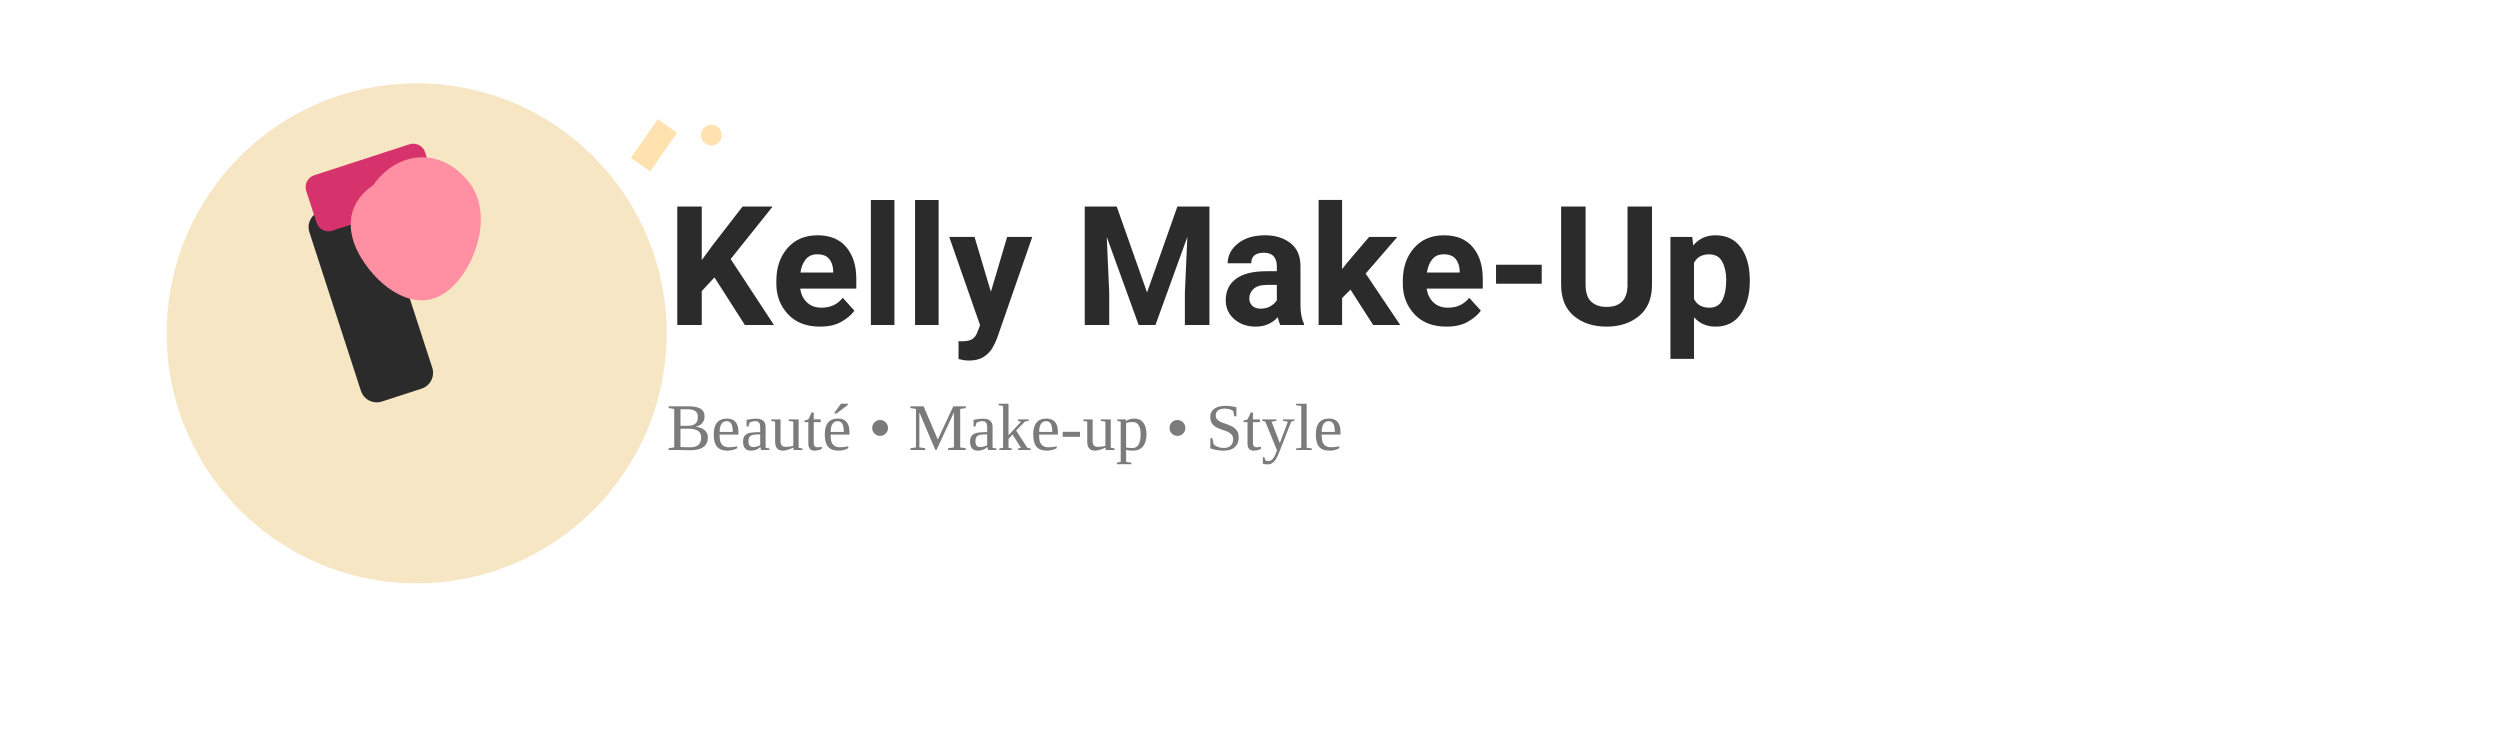
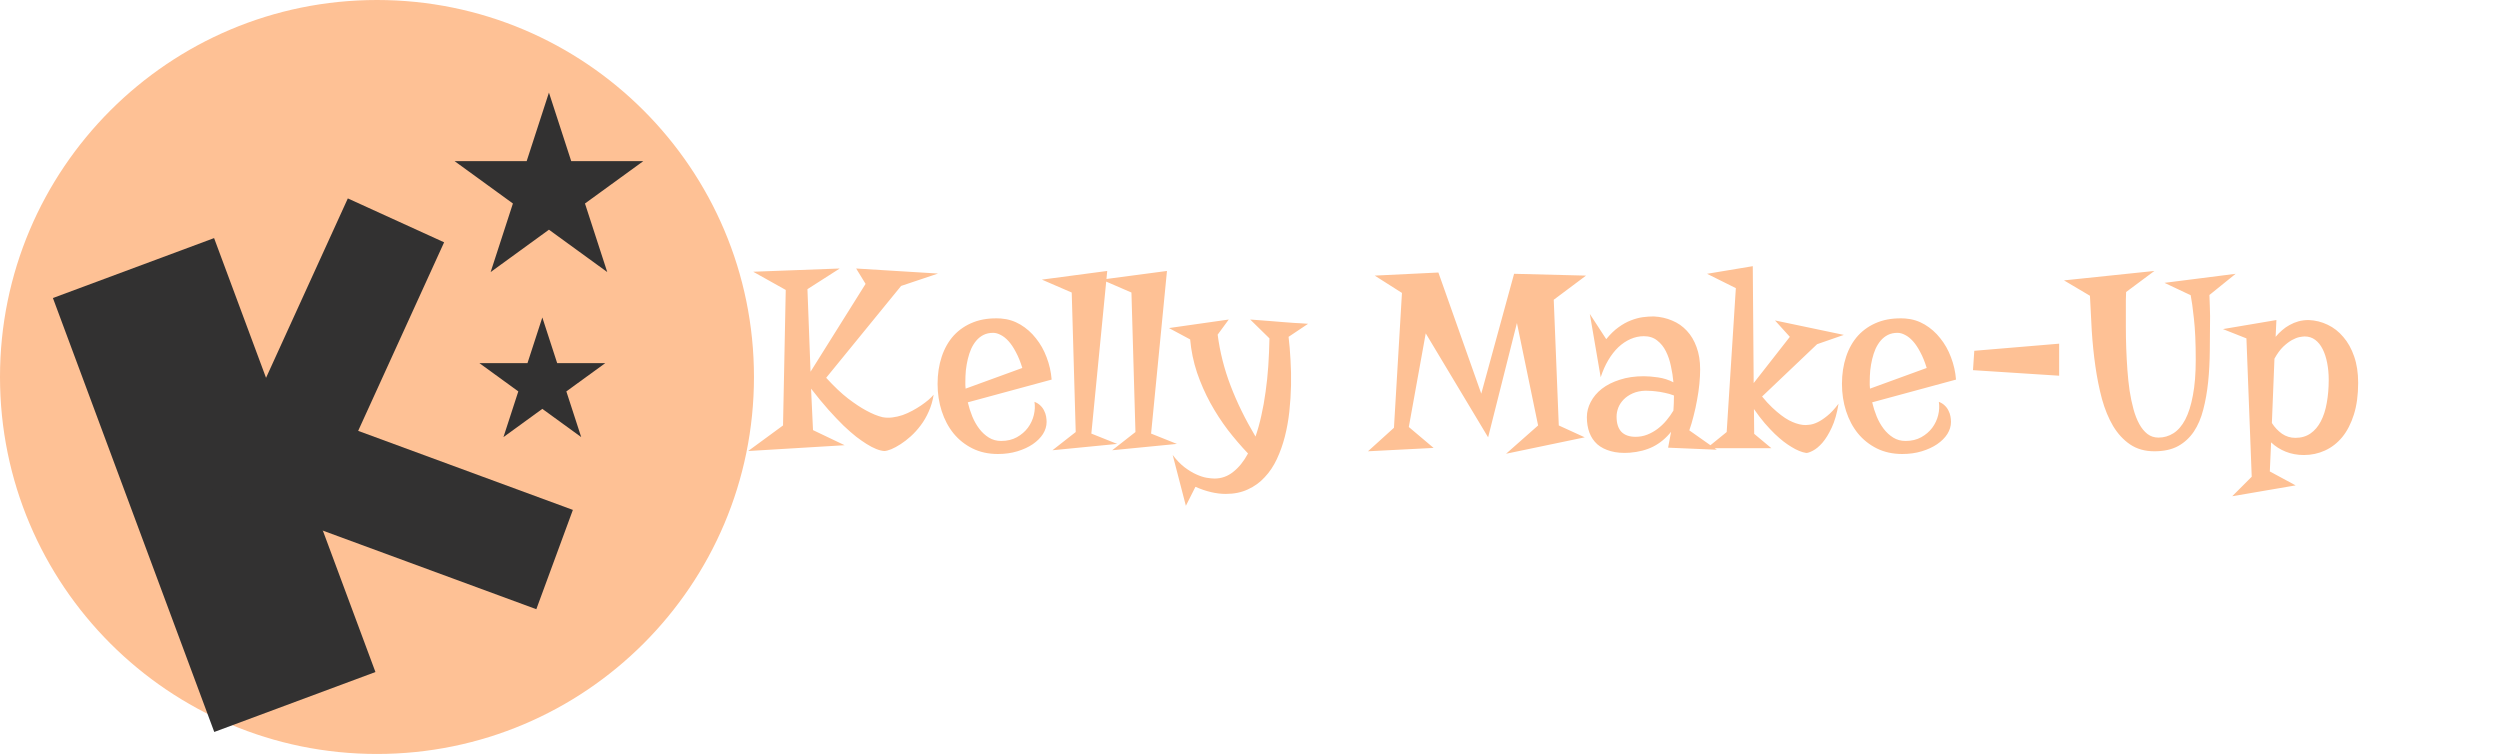
- <svg xmlns="http://www.w3.org/2000/svg" viewBox="0 0 600 180" width="600" height="180" role="img" aria-labelledby="title desc">
-   <g transform="translate(40,20)">
-     <circle cx="60" cy="60" r="60" fill="#F6E6C3" />
-     <rect x="40" y="28" width="18" height="48" rx="4" fill="#2B2B2B" transform="rotate(-18 49 52)" />
-     <rect x="34" y="18" width="30" height="14" rx="3" fill="#D6336C" transform="rotate(-18 49 25)" />
-     <path d="M58 26 c8 -6 18 -4 22 6 4 10 -6 22 -14 24 -8 2 -14 -6 -16 -14 -2 -8 1 -14 8 -16z" fill="#FF8FA3" transform="rotate(-18 49 52)" />
-     <g transform="translate(110,10) rotate(-10)">
-       <path d="M0 8 L4 12 L8 8 L12 4 L8 0 L4 4 Z" fill="#FFDFA7" opacity="0.9" />
-       <circle cx="20" cy="6" r="2.5" fill="#FFDFA7" opacity="0.9" />
-     </g>
-   </g>
-   <g transform="translate(160,50)">
-     <text x="0" y="28" font-family="Segoe UI, Roboto, Arial, sans-serif" font-weight="700" font-size="40" fill="#2B2B2B">
-             Kelly Make-Up
-         </text>
-     <text x="0" y="58" font-family="Georgia, 'Times New Roman', serif" font-size="16" fill="#7B7B7B">
-             Beauté • Make-up • Style
-         </text>
-   </g>
+ <svg xmlns="http://www.w3.org/2000/svg" width="189" height="57" viewBox="0 0 189 57" fill="none">
+   <path d="M70.916 20.68L68.123 21.617L62.459 28.561C63.058 29.218 63.611 29.742 64.119 30.133C64.633 30.523 65.086 30.823 65.477 31.031C65.926 31.279 66.339 31.448 66.717 31.539C66.958 31.585 67.205 31.591 67.459 31.559C67.719 31.526 67.977 31.467 68.231 31.383C68.484 31.292 68.732 31.181 68.973 31.051C69.213 30.921 69.435 30.787 69.637 30.65C69.845 30.507 70.031 30.367 70.193 30.23C70.356 30.087 70.486 29.957 70.584 29.84C70.512 30.296 70.389 30.719 70.213 31.109C70.044 31.494 69.842 31.842 69.607 32.154C69.373 32.467 69.122 32.743 68.856 32.984C68.595 33.219 68.338 33.417 68.084 33.58C67.83 33.743 67.596 33.87 67.381 33.961C67.166 34.046 66.993 34.091 66.863 34.098C66.499 34.078 66.046 33.899 65.506 33.56C65.278 33.417 65.018 33.235 64.725 33.014C64.438 32.786 64.119 32.506 63.768 32.174C63.422 31.835 63.045 31.438 62.635 30.982C62.225 30.52 61.785 29.986 61.316 29.381L61.463 32.516L63.855 33.658L56.56 34.098L59.197 32.164L59.402 21.92L56.941 20.543L63.484 20.299L61.043 21.861L61.277 28.102L65.438 21.461L64.725 20.299L70.916 20.68ZM73.166 30.416C73.251 30.781 73.365 31.139 73.508 31.49C73.651 31.835 73.827 32.145 74.035 32.418C74.243 32.691 74.484 32.913 74.758 33.082C75.031 33.251 75.341 33.336 75.686 33.336C76.141 33.336 76.538 33.242 76.877 33.053C77.216 32.864 77.492 32.626 77.707 32.34C77.922 32.047 78.072 31.728 78.156 31.383C78.241 31.031 78.257 30.696 78.205 30.377C78.387 30.449 78.537 30.543 78.654 30.66C78.778 30.777 78.872 30.908 78.938 31.051C79.009 31.188 79.058 31.331 79.084 31.48C79.11 31.624 79.123 31.764 79.123 31.9C79.123 32.213 79.032 32.516 78.85 32.809C78.667 33.095 78.41 33.352 78.078 33.58C77.753 33.801 77.365 33.98 76.916 34.117C76.467 34.254 75.975 34.322 75.441 34.322C74.725 34.322 74.084 34.182 73.518 33.902C72.958 33.622 72.482 33.245 72.092 32.77C71.701 32.288 71.402 31.725 71.193 31.08C70.985 30.436 70.881 29.749 70.881 29.02C70.881 28.277 70.985 27.594 71.193 26.969C71.402 26.337 71.708 25.8 72.111 25.357C72.522 24.915 73.023 24.579 73.615 24.352C74.208 24.124 74.891 24.033 75.666 24.078C76.2 24.117 76.691 24.27 77.141 24.537C77.59 24.804 77.981 25.149 78.312 25.572C78.651 25.989 78.921 26.467 79.123 27.008C79.331 27.548 79.458 28.111 79.504 28.697L73.166 30.416ZM72.981 28.844C72.981 28.935 72.981 29.026 72.981 29.117C72.981 29.202 72.987 29.29 73 29.381L77.287 27.818C77.144 27.35 76.981 26.949 76.799 26.617C76.623 26.279 76.438 26.002 76.242 25.787C76.047 25.572 75.848 25.416 75.647 25.318C75.451 25.214 75.262 25.162 75.08 25.162C74.807 25.162 74.566 25.214 74.357 25.318C74.149 25.422 73.967 25.566 73.811 25.748C73.661 25.924 73.531 26.132 73.42 26.373C73.316 26.614 73.231 26.871 73.166 27.145C73.101 27.418 73.052 27.701 73.019 27.994C72.993 28.281 72.981 28.564 72.981 28.844ZM82.506 32.779L84.459 33.56L79.566 34.039L81.324 32.662L81.022 22.115L78.766 21.139L83.707 20.484L82.506 32.779ZM87.022 32.779L88.975 33.56L84.082 34.039L85.84 32.662L85.537 22.115L83.281 21.139L88.223 20.484L87.022 32.779ZM97.416 25.465C97.481 25.999 97.53 26.578 97.562 27.203C97.602 27.828 97.615 28.469 97.602 29.127C97.588 29.785 97.546 30.445 97.475 31.109C97.403 31.767 97.289 32.402 97.133 33.014C96.977 33.619 96.775 34.185 96.527 34.713C96.28 35.24 95.974 35.696 95.609 36.08C95.251 36.471 94.828 36.777 94.34 36.998C93.858 37.226 93.301 37.34 92.67 37.34C91.954 37.34 91.189 37.161 90.375 36.803L89.652 38.238L88.656 34.4C88.949 34.785 89.249 35.094 89.555 35.328C89.867 35.562 90.163 35.742 90.443 35.865C90.73 35.995 90.99 36.08 91.225 36.119C91.466 36.158 91.661 36.178 91.811 36.178C92.344 36.178 92.82 36.008 93.236 35.67C93.659 35.338 94.031 34.876 94.35 34.283C93.829 33.736 93.321 33.144 92.826 32.506C92.338 31.861 91.895 31.178 91.498 30.455C91.101 29.726 90.766 28.961 90.492 28.16C90.225 27.359 90.053 26.526 89.975 25.66L88.373 24.801L92.894 24.156L92.055 25.299C92.224 26.607 92.549 27.893 93.031 29.156C93.513 30.419 94.141 31.702 94.916 33.004C95.085 32.516 95.232 31.988 95.356 31.422C95.486 30.855 95.593 30.256 95.678 29.625C95.769 28.994 95.837 28.339 95.883 27.662C95.928 26.979 95.958 26.285 95.971 25.582L94.516 24.156C95.056 24.195 95.531 24.231 95.941 24.264C96.358 24.296 96.719 24.326 97.025 24.352C97.331 24.371 97.588 24.391 97.797 24.41C98.012 24.423 98.188 24.433 98.324 24.439C98.643 24.465 98.832 24.479 98.891 24.479L97.416 25.465ZM119.904 20.836L117.463 22.662L117.844 32.164L119.807 33.062L113.859 34.303L116.281 32.164L114.68 24.42L112.502 33.062L107.785 25.201L106.506 32.281L108.381 33.863L103.42 34.117L105.383 32.34L105.988 22.145L103.928 20.836L108.742 20.602L111.984 29.762L114.465 20.699L119.904 20.836ZM128.531 27.916C128.531 28.261 128.512 28.632 128.473 29.029C128.434 29.426 128.375 29.83 128.297 30.24C128.225 30.65 128.137 31.054 128.033 31.451C127.936 31.842 127.828 32.203 127.711 32.535L129.791 34L126.109 33.844L126.334 32.643C125.943 33.131 125.491 33.505 124.977 33.766C124.469 34.02 123.88 34.172 123.209 34.225C122.662 34.264 122.184 34.225 121.773 34.107C121.37 33.997 121.031 33.824 120.758 33.59C120.491 33.349 120.292 33.056 120.162 32.711C120.032 32.359 119.967 31.969 119.967 31.539C119.967 31.142 120.064 30.758 120.26 30.387C120.455 30.009 120.735 29.677 121.1 29.391C121.471 29.104 121.923 28.876 122.457 28.707C122.991 28.531 123.596 28.443 124.273 28.443C124.586 28.443 124.944 28.473 125.348 28.531C125.758 28.59 126.145 28.713 126.51 28.902C126.477 28.505 126.415 28.102 126.324 27.691C126.24 27.275 126.113 26.897 125.943 26.559C125.774 26.22 125.553 25.947 125.279 25.738C125.012 25.523 124.677 25.416 124.273 25.416C123.928 25.416 123.593 25.488 123.268 25.631C122.942 25.774 122.636 25.979 122.35 26.246C122.07 26.513 121.816 26.838 121.588 27.223C121.36 27.607 121.168 28.04 121.012 28.521L120.191 23.736L121.432 25.641C121.738 25.263 122.047 24.963 122.359 24.742C122.672 24.514 122.981 24.342 123.287 24.225C123.6 24.101 123.899 24.02 124.186 23.98C124.479 23.941 124.758 23.922 125.025 23.922C125.527 23.948 125.989 24.052 126.412 24.234C126.842 24.41 127.213 24.667 127.525 25.006C127.838 25.338 128.082 25.748 128.258 26.236C128.44 26.725 128.531 27.285 128.531 27.916ZM126.51 31.041C126.523 30.859 126.533 30.683 126.539 30.514C126.546 30.344 126.549 30.178 126.549 30.016V29.898C126.314 29.807 126.077 29.739 125.836 29.693C125.602 29.641 125.383 29.605 125.182 29.586C124.98 29.56 124.807 29.547 124.664 29.547C124.527 29.54 124.436 29.537 124.391 29.537C124.02 29.55 123.697 29.619 123.424 29.742C123.15 29.866 122.923 30.022 122.74 30.211C122.564 30.393 122.431 30.598 122.34 30.826C122.255 31.054 122.213 31.279 122.213 31.5C122.213 32.001 122.333 32.382 122.574 32.643C122.822 32.897 123.18 33.023 123.648 33.023C123.961 33.023 124.257 32.968 124.537 32.857C124.817 32.747 125.077 32.6 125.318 32.418C125.566 32.229 125.787 32.018 125.982 31.783C126.184 31.542 126.36 31.295 126.51 31.041ZM139.395 25.318L137.373 26.021L133.213 29.977C133.473 30.296 133.724 30.569 133.965 30.797C134.206 31.025 134.434 31.22 134.648 31.383C134.863 31.546 135.062 31.676 135.244 31.773C135.433 31.871 135.605 31.946 135.762 31.998C136.12 32.122 136.445 32.161 136.738 32.115C136.947 32.102 137.171 32.037 137.412 31.92C137.62 31.822 137.858 31.666 138.125 31.451C138.398 31.236 138.688 30.927 138.994 30.523C138.877 31.246 138.704 31.848 138.477 32.33C138.255 32.805 138.021 33.186 137.773 33.473C137.526 33.753 137.288 33.951 137.061 34.068C136.839 34.185 136.67 34.244 136.553 34.244C136.214 34.192 135.84 34.039 135.43 33.785C135.254 33.681 135.059 33.547 134.844 33.385C134.635 33.222 134.411 33.027 134.17 32.799C133.936 32.571 133.685 32.304 133.418 31.998C133.151 31.686 132.878 31.328 132.598 30.924L132.617 32.799L133.916 33.883H129.033L130.537 32.662L131.23 21.783L129.053 20.699L132.51 20.123L132.578 28.961L135.312 25.465L134.189 24.225L139.395 25.318ZM141.537 30.416C141.622 30.781 141.736 31.139 141.879 31.49C142.022 31.835 142.198 32.145 142.406 32.418C142.615 32.691 142.855 32.913 143.129 33.082C143.402 33.251 143.712 33.336 144.057 33.336C144.512 33.336 144.91 33.242 145.248 33.053C145.587 32.864 145.863 32.626 146.078 32.34C146.293 32.047 146.443 31.728 146.527 31.383C146.612 31.031 146.628 30.696 146.576 30.377C146.758 30.449 146.908 30.543 147.025 30.66C147.149 30.777 147.243 30.908 147.309 31.051C147.38 31.188 147.429 31.331 147.455 31.48C147.481 31.624 147.494 31.764 147.494 31.9C147.494 32.213 147.403 32.516 147.221 32.809C147.038 33.095 146.781 33.352 146.449 33.58C146.124 33.801 145.736 33.98 145.287 34.117C144.838 34.254 144.346 34.322 143.812 34.322C143.096 34.322 142.455 34.182 141.889 33.902C141.329 33.622 140.854 33.245 140.463 32.77C140.072 32.288 139.773 31.725 139.564 31.08C139.356 30.436 139.252 29.749 139.252 29.02C139.252 28.277 139.356 27.594 139.564 26.969C139.773 26.337 140.079 25.8 140.482 25.357C140.893 24.915 141.394 24.579 141.986 24.352C142.579 24.124 143.262 24.033 144.037 24.078C144.571 24.117 145.062 24.27 145.512 24.537C145.961 24.804 146.352 25.149 146.684 25.572C147.022 25.989 147.292 26.467 147.494 27.008C147.702 27.548 147.829 28.111 147.875 28.697L141.537 30.416ZM141.352 28.844C141.352 28.935 141.352 29.026 141.352 29.117C141.352 29.202 141.358 29.29 141.371 29.381L145.658 27.818C145.515 27.35 145.352 26.949 145.17 26.617C144.994 26.279 144.809 26.002 144.613 25.787C144.418 25.572 144.219 25.416 144.018 25.318C143.822 25.214 143.633 25.162 143.451 25.162C143.178 25.162 142.937 25.214 142.729 25.318C142.52 25.422 142.338 25.566 142.182 25.748C142.032 25.924 141.902 26.132 141.791 26.373C141.687 26.614 141.602 26.871 141.537 27.145C141.472 27.418 141.423 27.701 141.391 27.994C141.365 28.281 141.352 28.564 141.352 28.844ZM149.158 27.984L149.256 26.52L155.672 25.982V28.404L149.158 27.984ZM169.016 20.699L167.033 22.301C167.046 22.574 167.056 22.851 167.062 23.131C167.076 23.411 167.082 23.662 167.082 23.883C167.082 24.762 167.076 25.624 167.062 26.471C167.056 27.311 167.014 28.111 166.936 28.873C166.857 29.628 166.734 30.328 166.564 30.973C166.402 31.611 166.164 32.164 165.852 32.633C165.539 33.095 165.142 33.46 164.66 33.727C164.178 33.987 163.583 34.117 162.873 34.117C162.157 34.117 161.545 33.945 161.037 33.6C160.529 33.255 160.1 32.789 159.748 32.203C159.403 31.617 159.123 30.937 158.908 30.162C158.7 29.381 158.534 28.554 158.41 27.682C158.286 26.809 158.195 25.917 158.137 25.006C158.085 24.094 158.039 23.212 158 22.359L156.037 21.197L162.873 20.484L160.734 22.076C160.721 22.278 160.715 22.48 160.715 22.682C160.715 22.877 160.715 23.076 160.715 23.277C160.715 23.733 160.715 24.221 160.715 24.742C160.715 25.263 160.725 25.797 160.744 26.344C160.764 26.884 160.793 27.428 160.832 27.975C160.871 28.515 160.926 29.036 160.998 29.537C161.076 30.038 161.174 30.504 161.291 30.934C161.408 31.363 161.555 31.738 161.73 32.057C161.906 32.376 162.111 32.626 162.346 32.809C162.587 32.991 162.863 33.082 163.176 33.082C163.592 33.082 163.973 32.971 164.318 32.75C164.663 32.529 164.96 32.184 165.207 31.715C165.454 31.24 165.646 30.631 165.783 29.889C165.926 29.146 165.998 28.251 165.998 27.203C165.998 25.927 165.952 24.892 165.861 24.098C165.777 23.303 165.695 22.711 165.617 22.32L163.635 21.383L169.016 20.699ZM172.037 25.465C172.187 25.283 172.35 25.116 172.525 24.967C172.701 24.811 172.893 24.677 173.102 24.566C173.31 24.449 173.531 24.358 173.766 24.293C174.007 24.228 174.264 24.195 174.537 24.195C175.038 24.215 175.514 24.332 175.963 24.547C176.419 24.762 176.816 25.071 177.154 25.475C177.499 25.872 177.773 26.363 177.975 26.949C178.176 27.529 178.277 28.193 178.277 28.941C178.277 29.853 178.17 30.65 177.955 31.334C177.74 32.018 177.447 32.587 177.076 33.043C176.705 33.492 176.269 33.831 175.768 34.059C175.273 34.286 174.742 34.4 174.176 34.4C173.681 34.4 173.222 34.316 172.799 34.147C172.376 33.977 172.008 33.743 171.695 33.443L171.598 35.641L173.551 36.695L168.756 37.516L170.23 36.041L169.83 25.582L168.053 24.879L172.096 24.195L172.037 25.465ZM174.234 25.436C174.143 25.436 174.013 25.452 173.844 25.484C173.674 25.517 173.482 25.592 173.268 25.709C173.059 25.826 172.838 25.995 172.604 26.217C172.376 26.438 172.158 26.738 171.949 27.115L171.754 31.979C171.962 32.304 172.216 32.574 172.516 32.789C172.822 32.997 173.16 33.102 173.531 33.102C173.974 33.102 174.355 32.991 174.674 32.77C174.993 32.548 175.253 32.242 175.455 31.852C175.663 31.454 175.813 30.989 175.904 30.455C176.002 29.921 176.051 29.342 176.051 28.717C176.051 28.261 176.012 27.835 175.934 27.438C175.855 27.034 175.742 26.686 175.592 26.393C175.442 26.093 175.253 25.859 175.025 25.689C174.798 25.52 174.534 25.436 174.234 25.436Z" fill="#FEC195" />
+   <circle cx="28.5" cy="28.5" r="28.5" fill="#FEC195" />
+   <rect x="4" y="22.531" width="13" height="35" transform="rotate(-20.3974 4 22.5309)" fill="#323131" />
+   <rect x="26.296" y="15" width="8" height="20" transform="rotate(24.5067 26.296 15)" fill="#323131" />
+   <rect x="43.309" y="38.549" width="8" height="29" transform="rotate(110.21 43.3093 38.549)" fill="#323131" />
+   <path d="M41.5 7L43.184 12.182H48.633L44.224 15.385L45.908 20.568L41.5 17.365L37.092 20.568L38.776 15.385L34.367 12.182H39.816L41.5 7Z" fill="#323131" />
+   <path d="M41 24L42.123 27.455H45.755L42.816 29.59L43.939 33.045L41 30.91L38.061 33.045L39.184 29.59L36.245 27.455H39.877L41 24Z" fill="#323131" />
</svg>
